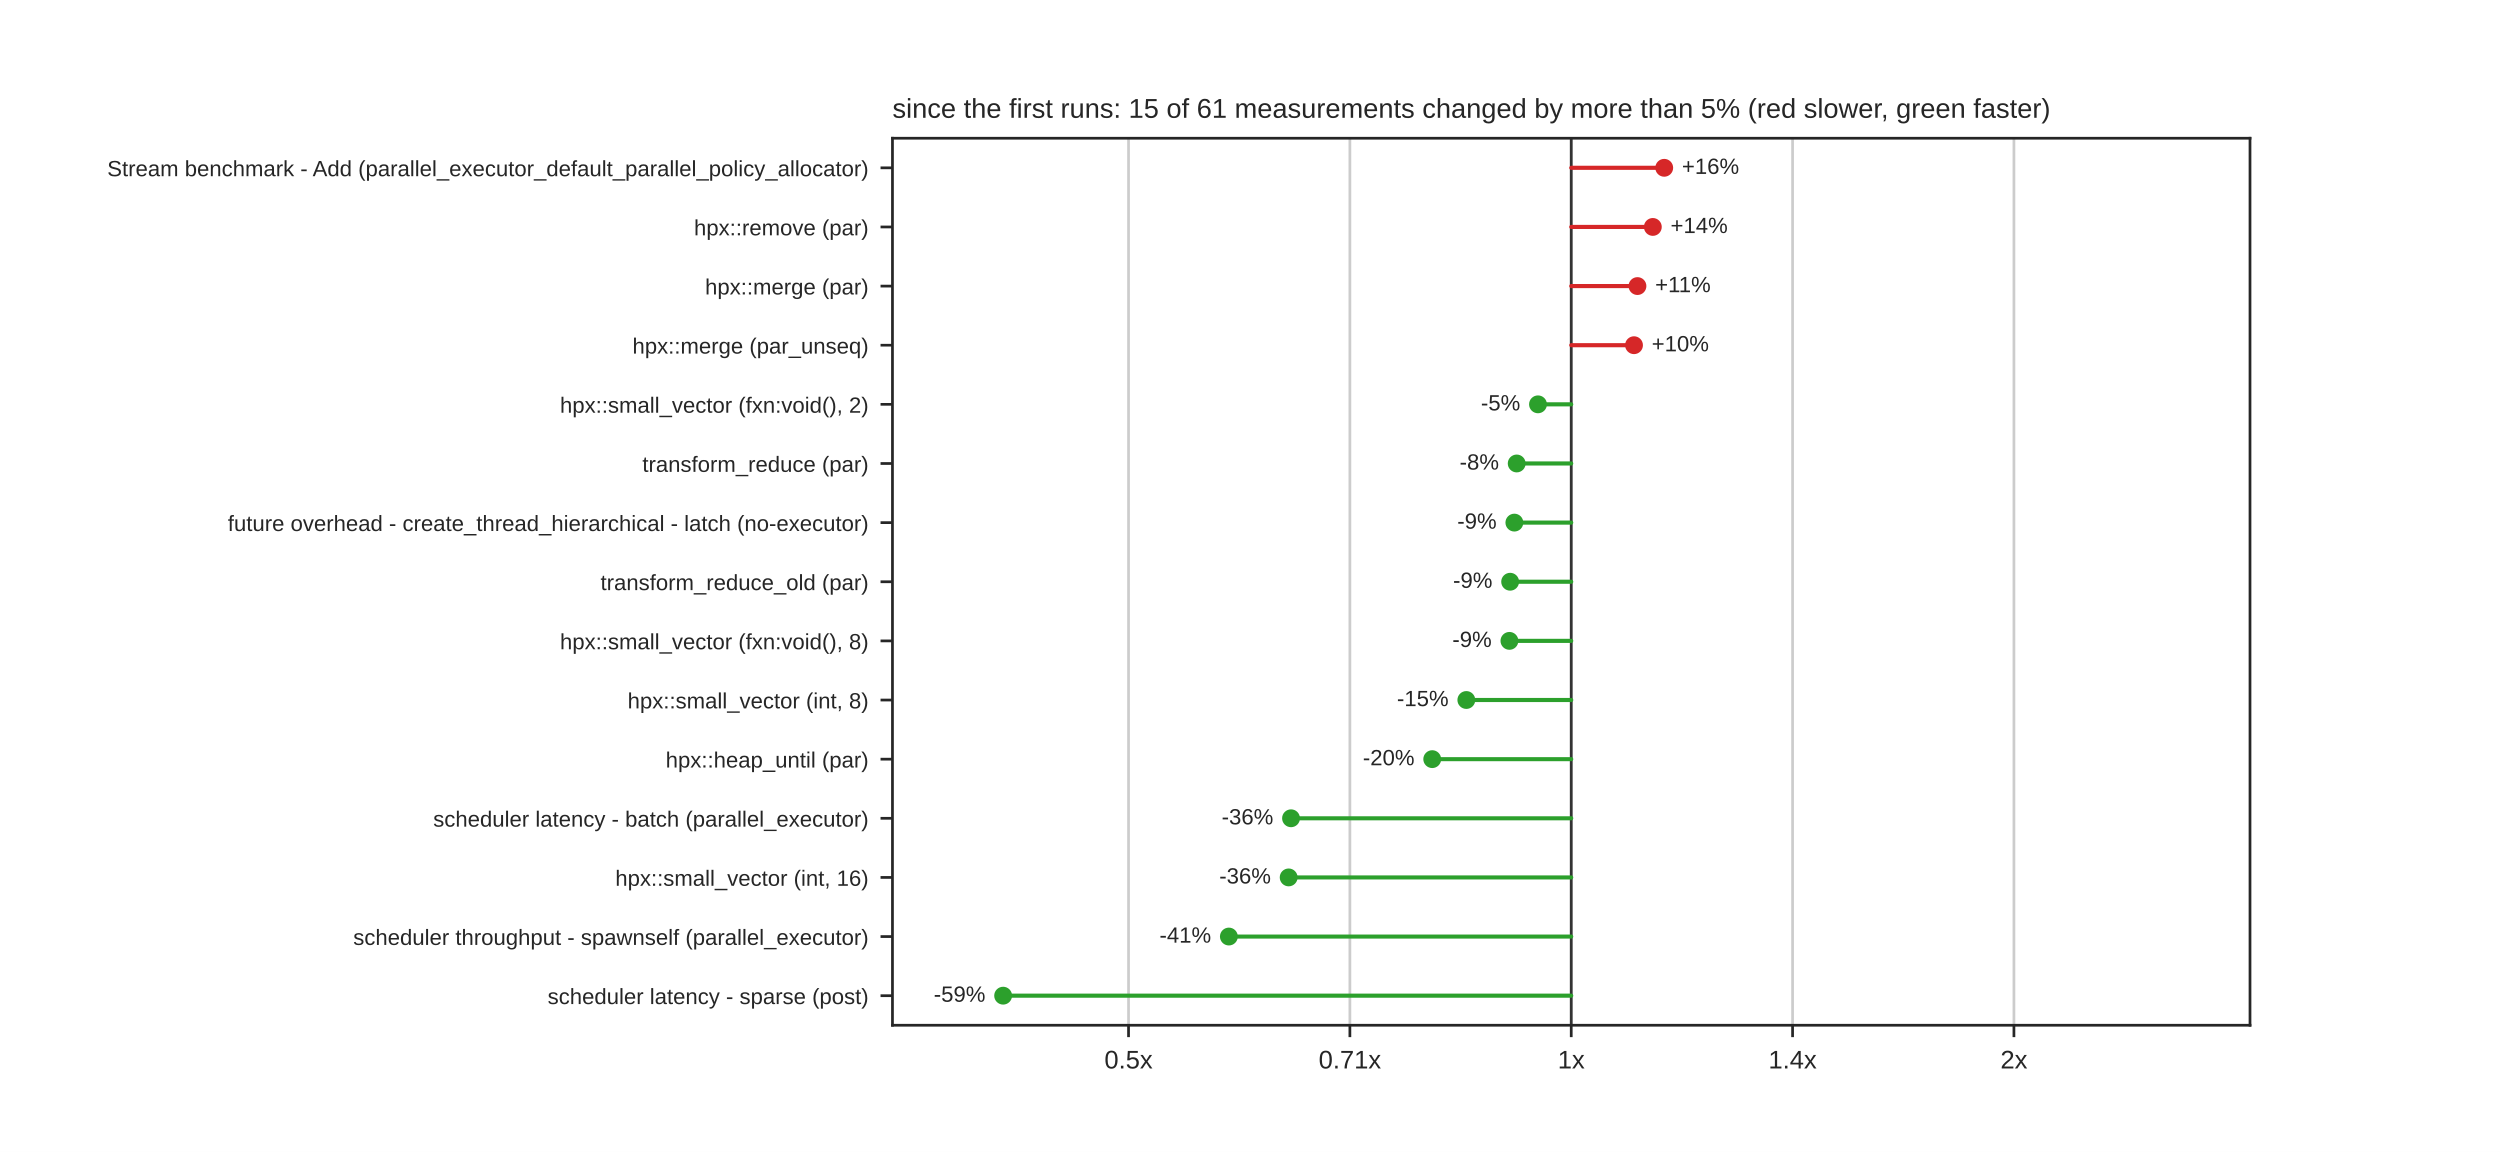
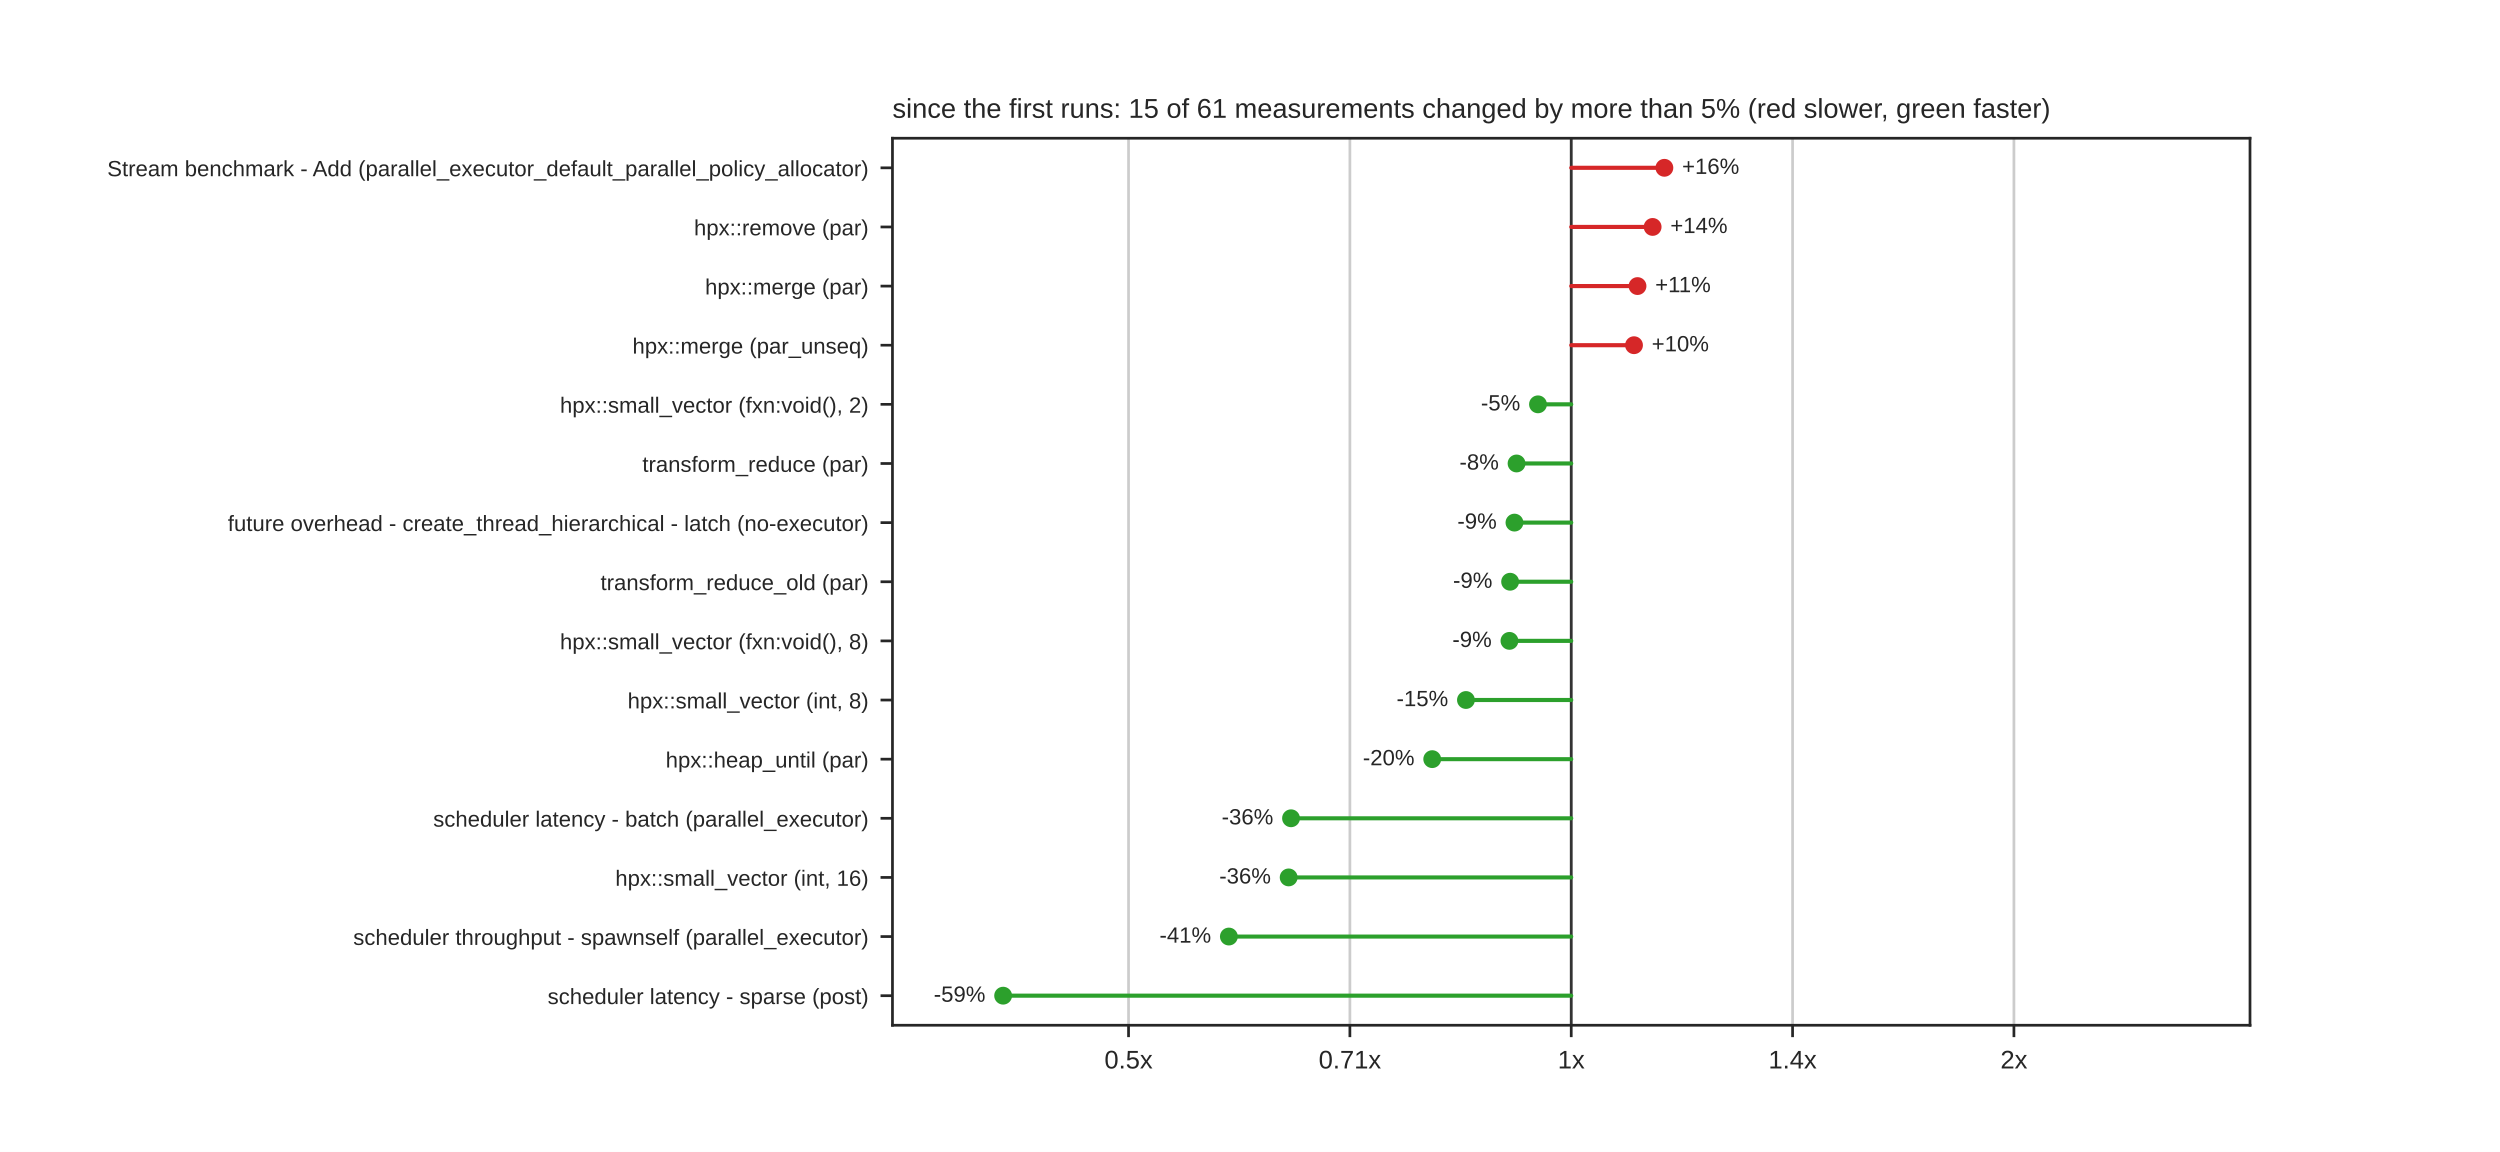
<svg xmlns="http://www.w3.org/2000/svg" xmlns:xlink="http://www.w3.org/1999/xlink" width="734.4pt" height="338.4pt" viewBox="0 0 734.4 338.4" version="1.1">
  <defs>
    <style type="text/css">*{stroke-linejoin: round; stroke-linecap: butt}</style>
  </defs>
  <g id="figure_1">
    <g id="patch_1">
      <path d="M 0 338.4  L 734.4 338.4  L 734.4 0  L 0 0  z " style="fill: #ffffff" />
    </g>
    <g id="axes_1">
      <g id="patch_2">
        <path d="M 262.17 301.176  L 660.96 301.176  L 660.96 40.608  L 262.17 40.608  z " style="fill: #ffffff" />
      </g>
      <g id="matplotlib.axis_1">
        <g id="xtick_1">
          <g id="line2d_1">
-             <path d="M 331.519 301.176  L 331.519 40.608  " clip-path="url(#p0ff3ee7378)" style="fill: none; stroke: #cccccc; stroke-width: 0.8; stroke-linecap: round" />
+             <path d="M 331.52 301.176  L 331.52 40.608  " clip-path="url(#p0ff3ee7378)" style="fill: none; stroke: #cccccc; stroke-width: 0.8; stroke-linecap: round" />
          </g>
          <g id="line2d_2">
            <defs>
              <path id="mdfc5214045" d="M 0 0  L 0 3.5  " style="stroke: #262626; stroke-width: 0.8" />
            </defs>
            <g>
-               <use xlink:href="#mdfc5214045" x="331.519" y="301.176" style="fill: #262626; stroke: #262626; stroke-width: 0.8" />
+               <use xlink:href="#mdfc5214045" x="331.52" y="301.176" style="fill: #262626; stroke: #262626; stroke-width: 0.8" />
            </g>
          </g>
          <g id="text_1">
-             <text style="fill: #262626; font: 7.5px 'Arial', 'DejaVu Sans', 'Liberation Sans', 'Bitstream Vera Sans', sans-serif; text-anchor: middle" x="331.519" y="313.875" transform="rotate(-0 331.5191 313.8748)">0.5x</text>
+             <text style="fill: #262626; font: 7.5px 'Arial', 'DejaVu Sans', 'Liberation Sans', 'Bitstream Vera Sans', sans-serif; text-anchor: middle" x="331.52" y="313.875" transform="rotate(-0 331.52 313.8748)">0.5x</text>
          </g>
        </g>
        <g id="xtick_2">
          <g id="line2d_3">
-             <path d="M 396.542 301.176  L 396.542 40.608  " clip-path="url(#p0ff3ee7378)" style="fill: none; stroke: #cccccc; stroke-width: 0.8; stroke-linecap: round" />
+             <path d="M 396.543 301.176  L 396.543 40.608  " clip-path="url(#p0ff3ee7378)" style="fill: none; stroke: #cccccc; stroke-width: 0.8; stroke-linecap: round" />
          </g>
          <g id="line2d_4">
            <g>
-               <use xlink:href="#mdfc5214045" x="396.542" y="301.176" style="fill: #262626; stroke: #262626; stroke-width: 0.8" />
+               <use xlink:href="#mdfc5214045" x="396.543" y="301.176" style="fill: #262626; stroke: #262626; stroke-width: 0.8" />
            </g>
          </g>
          <g id="text_2">
-             <text style="fill: #262626; font: 7.5px 'Arial', 'DejaVu Sans', 'Liberation Sans', 'Bitstream Vera Sans', sans-serif; text-anchor: middle" x="396.542" y="313.875" transform="rotate(-0 396.542 313.8748)">0.71x</text>
+             <text style="fill: #262626; font: 7.5px 'Arial', 'DejaVu Sans', 'Liberation Sans', 'Bitstream Vera Sans', sans-serif; text-anchor: middle" x="396.543" y="313.875" transform="rotate(-0 396.5425 313.8748)">0.71x</text>
          </g>
        </g>
        <g id="xtick_3">
          <g id="line2d_5">
            <path d="M 461.565 301.176  L 461.565 40.608  " clip-path="url(#p0ff3ee7378)" style="fill: none; stroke: #cccccc; stroke-width: 0.8; stroke-linecap: round" />
          </g>
          <g id="line2d_6">
            <g>
              <use xlink:href="#mdfc5214045" x="461.565" y="301.176" style="fill: #262626; stroke: #262626; stroke-width: 0.8" />
            </g>
          </g>
          <g id="text_3">
            <text style="fill: #262626; font: 7.5px 'Arial', 'DejaVu Sans', 'Liberation Sans', 'Bitstream Vera Sans', sans-serif; text-anchor: middle" x="461.565" y="313.875" transform="rotate(-0 461.565 313.8748)">1x</text>
          </g>
        </g>
        <g id="xtick_4">
          <g id="line2d_7">
-             <path d="M 526.588 301.176  L 526.588 40.608  " clip-path="url(#p0ff3ee7378)" style="fill: none; stroke: #cccccc; stroke-width: 0.8; stroke-linecap: round" />
+             <path d="M 526.587 301.176  L 526.587 40.608  " clip-path="url(#p0ff3ee7378)" style="fill: none; stroke: #cccccc; stroke-width: 0.8; stroke-linecap: round" />
          </g>
          <g id="line2d_8">
            <g>
-               <use xlink:href="#mdfc5214045" x="526.588" y="301.176" style="fill: #262626; stroke: #262626; stroke-width: 0.8" />
+               <use xlink:href="#mdfc5214045" x="526.587" y="301.176" style="fill: #262626; stroke: #262626; stroke-width: 0.8" />
            </g>
          </g>
          <g id="text_4">
-             <text style="fill: #262626; font: 7.5px 'Arial', 'DejaVu Sans', 'Liberation Sans', 'Bitstream Vera Sans', sans-serif; text-anchor: middle" x="526.588" y="313.875" transform="rotate(-0 526.588 313.8748)">1.4x</text>
+             <text style="fill: #262626; font: 7.5px 'Arial', 'DejaVu Sans', 'Liberation Sans', 'Bitstream Vera Sans', sans-serif; text-anchor: middle" x="526.587" y="313.875" transform="rotate(-0 526.5875 313.8748)">1.4x</text>
          </g>
        </g>
        <g id="xtick_5">
          <g id="line2d_9">
-             <path d="M 591.611 301.176  L 591.611 40.608  " clip-path="url(#p0ff3ee7378)" style="fill: none; stroke: #cccccc; stroke-width: 0.8; stroke-linecap: round" />
+             <path d="M 591.61 301.176  L 591.61 40.608  " clip-path="url(#p0ff3ee7378)" style="fill: none; stroke: #cccccc; stroke-width: 0.8; stroke-linecap: round" />
          </g>
          <g id="line2d_10">
            <g>
-               <use xlink:href="#mdfc5214045" x="591.611" y="301.176" style="fill: #262626; stroke: #262626; stroke-width: 0.8" />
+               <use xlink:href="#mdfc5214045" x="591.61" y="301.176" style="fill: #262626; stroke: #262626; stroke-width: 0.8" />
            </g>
          </g>
          <g id="text_5">
-             <text style="fill: #262626; font: 7.5px 'Arial', 'DejaVu Sans', 'Liberation Sans', 'Bitstream Vera Sans', sans-serif; text-anchor: middle" x="591.611" y="313.875" transform="rotate(-0 591.6109 313.8748)">2x</text>
+             <text style="fill: #262626; font: 7.5px 'Arial', 'DejaVu Sans', 'Liberation Sans', 'Bitstream Vera Sans', sans-serif; text-anchor: middle" x="591.61" y="313.875" transform="rotate(-0 591.61 313.8748)">2x</text>
          </g>
        </g>
      </g>
      <g id="matplotlib.axis_2">
        <g id="ytick_1">
          <g id="line2d_11">
            <defs>
              <path id="m414165cd4d" d="M 0 0  L -3.5 0  " style="stroke: #262626; stroke-width: 0.8" />
            </defs>
            <g>
              <use xlink:href="#m414165cd4d" x="262.17" y="49.294" style="fill: #262626; stroke: #262626; stroke-width: 0.8" />
            </g>
          </g>
          <g id="text_6">
            <text style="fill: #262626; font: 6.5px 'Arial', 'DejaVu Sans', 'Liberation Sans', 'Bitstream Vera Sans', sans-serif; text-anchor: end" x="255.17" y="51.763" transform="rotate(-0 255.17 51.76309)">Stream benchmark - Add (parallel_executor_default_parallel_policy_allocator)</text>
          </g>
        </g>
        <g id="ytick_2">
          <g id="line2d_12">
            <g>
              <use xlink:href="#m414165cd4d" x="262.17" y="66.665" style="fill: #262626; stroke: #262626; stroke-width: 0.8" />
            </g>
          </g>
          <g id="text_7">
            <text style="fill: #262626; font: 6.5px 'Arial', 'DejaVu Sans', 'Liberation Sans', 'Bitstream Vera Sans', sans-serif; text-anchor: end" x="255.17" y="69.134" transform="rotate(-0 255.17 69.13429)">hpx::remove (par)</text>
          </g>
        </g>
        <g id="ytick_3">
          <g id="line2d_13">
            <g>
              <use xlink:href="#m414165cd4d" x="262.17" y="84.036" style="fill: #262626; stroke: #262626; stroke-width: 0.8" />
            </g>
          </g>
          <g id="text_8">
            <text style="fill: #262626; font: 6.5px 'Arial', 'DejaVu Sans', 'Liberation Sans', 'Bitstream Vera Sans', sans-serif; text-anchor: end" x="255.17" y="86.505" transform="rotate(-0 255.17 86.50549)">hpx::merge (par)</text>
          </g>
        </g>
        <g id="ytick_4">
          <g id="line2d_14">
            <g>
              <use xlink:href="#m414165cd4d" x="262.17" y="101.407" style="fill: #262626; stroke: #262626; stroke-width: 0.8" />
            </g>
          </g>
          <g id="text_9">
            <text style="fill: #262626; font: 6.5px 'Arial', 'DejaVu Sans', 'Liberation Sans', 'Bitstream Vera Sans', sans-serif; text-anchor: end" x="255.17" y="103.877" transform="rotate(-0 255.17 103.8767)">hpx::merge (par_unseq)</text>
          </g>
        </g>
        <g id="ytick_5">
          <g id="line2d_15">
            <g>
              <use xlink:href="#m414165cd4d" x="262.17" y="118.778" style="fill: #262626; stroke: #262626; stroke-width: 0.8" />
            </g>
          </g>
          <g id="text_10">
            <text style="fill: #262626; font: 6.5px 'Arial', 'DejaVu Sans', 'Liberation Sans', 'Bitstream Vera Sans', sans-serif; text-anchor: end" x="255.17" y="121.248" transform="rotate(-0 255.17 121.2479)">hpx::small_vector (fxn:void(), 2)</text>
          </g>
        </g>
        <g id="ytick_6">
          <g id="line2d_16">
            <g>
              <use xlink:href="#m414165cd4d" x="262.17" y="136.15" style="fill: #262626; stroke: #262626; stroke-width: 0.8" />
            </g>
          </g>
          <g id="text_11">
            <text style="fill: #262626; font: 6.5px 'Arial', 'DejaVu Sans', 'Liberation Sans', 'Bitstream Vera Sans', sans-serif; text-anchor: end" x="255.17" y="138.619" transform="rotate(-0 255.17 138.6191)">transform_reduce (par)</text>
          </g>
        </g>
        <g id="ytick_7">
          <g id="line2d_17">
            <g>
              <use xlink:href="#m414165cd4d" x="262.17" y="153.521" style="fill: #262626; stroke: #262626; stroke-width: 0.8" />
            </g>
          </g>
          <g id="text_12">
            <text style="fill: #262626; font: 6.5px 'Arial', 'DejaVu Sans', 'Liberation Sans', 'Bitstream Vera Sans', sans-serif; text-anchor: end" x="255.17" y="155.99" transform="rotate(-0 255.17 155.9903)">future overhead - create_thread_hierarchical - latch (no-executor)</text>
          </g>
        </g>
        <g id="ytick_8">
          <g id="line2d_18">
            <g>
              <use xlink:href="#m414165cd4d" x="262.17" y="170.892" style="fill: #262626; stroke: #262626; stroke-width: 0.8" />
            </g>
          </g>
          <g id="text_13">
            <text style="fill: #262626; font: 6.5px 'Arial', 'DejaVu Sans', 'Liberation Sans', 'Bitstream Vera Sans', sans-serif; text-anchor: end" x="255.17" y="173.361" transform="rotate(-0 255.17 173.3615)">transform_reduce_old (par)</text>
          </g>
        </g>
        <g id="ytick_9">
          <g id="line2d_19">
            <g>
              <use xlink:href="#m414165cd4d" x="262.17" y="188.263" style="fill: #262626; stroke: #262626; stroke-width: 0.8" />
            </g>
          </g>
          <g id="text_14">
            <text style="fill: #262626; font: 6.5px 'Arial', 'DejaVu Sans', 'Liberation Sans', 'Bitstream Vera Sans', sans-serif; text-anchor: end" x="255.17" y="190.733" transform="rotate(-0 255.17 190.7327)">hpx::small_vector (fxn:void(), 8)</text>
          </g>
        </g>
        <g id="ytick_10">
          <g id="line2d_20">
            <g>
              <use xlink:href="#m414165cd4d" x="262.17" y="205.634" style="fill: #262626; stroke: #262626; stroke-width: 0.8" />
            </g>
          </g>
          <g id="text_15">
            <text style="fill: #262626; font: 6.5px 'Arial', 'DejaVu Sans', 'Liberation Sans', 'Bitstream Vera Sans', sans-serif; text-anchor: end" x="255.17" y="208.104" transform="rotate(-0 255.17 208.1039)">hpx::small_vector (int, 8)</text>
          </g>
        </g>
        <g id="ytick_11">
          <g id="line2d_21">
            <g>
              <use xlink:href="#m414165cd4d" x="262.17" y="223.006" style="fill: #262626; stroke: #262626; stroke-width: 0.8" />
            </g>
          </g>
          <g id="text_16">
            <text style="fill: #262626; font: 6.5px 'Arial', 'DejaVu Sans', 'Liberation Sans', 'Bitstream Vera Sans', sans-serif; text-anchor: end" x="255.17" y="225.475" transform="rotate(-0 255.17 225.4751)">hpx::heap_until (par)</text>
          </g>
        </g>
        <g id="ytick_12">
          <g id="line2d_22">
            <g>
              <use xlink:href="#m414165cd4d" x="262.17" y="240.377" style="fill: #262626; stroke: #262626; stroke-width: 0.8" />
            </g>
          </g>
          <g id="text_17">
            <text style="fill: #262626; font: 6.5px 'Arial', 'DejaVu Sans', 'Liberation Sans', 'Bitstream Vera Sans', sans-serif; text-anchor: end" x="255.17" y="242.846" transform="rotate(-0 255.17 242.8463)">scheduler latency - batch (parallel_executor)</text>
          </g>
        </g>
        <g id="ytick_13">
          <g id="line2d_23">
            <g>
              <use xlink:href="#m414165cd4d" x="262.17" y="257.748" style="fill: #262626; stroke: #262626; stroke-width: 0.8" />
            </g>
          </g>
          <g id="text_18">
            <text style="fill: #262626; font: 6.5px 'Arial', 'DejaVu Sans', 'Liberation Sans', 'Bitstream Vera Sans', sans-serif; text-anchor: end" x="255.17" y="260.217" transform="rotate(-0 255.17 260.2175)">hpx::small_vector (int, 16)</text>
          </g>
        </g>
        <g id="ytick_14">
          <g id="line2d_24">
            <g>
              <use xlink:href="#m414165cd4d" x="262.17" y="275.119" style="fill: #262626; stroke: #262626; stroke-width: 0.8" />
            </g>
          </g>
          <g id="text_19">
            <text style="fill: #262626; font: 6.5px 'Arial', 'DejaVu Sans', 'Liberation Sans', 'Bitstream Vera Sans', sans-serif; text-anchor: end" x="255.17" y="277.589" transform="rotate(-0 255.17 277.5887)">scheduler throughput - spawnself (parallel_executor)</text>
          </g>
        </g>
        <g id="ytick_15">
          <g id="line2d_25">
            <g>
              <use xlink:href="#m414165cd4d" x="262.17" y="292.49" style="fill: #262626; stroke: #262626; stroke-width: 0.8" />
            </g>
          </g>
          <g id="text_20">
            <text style="fill: #262626; font: 6.5px 'Arial', 'DejaVu Sans', 'Liberation Sans', 'Bitstream Vera Sans', sans-serif; text-anchor: end" x="255.17" y="294.96" transform="rotate(-0 255.17 294.9599)">scheduler latency - sparse (post)</text>
          </g>
        </g>
      </g>
      <g id="line2d_26">
        <path d="M 461.565 301.176  L 461.565 40.608  " clip-path="url(#p0ff3ee7378)" style="fill: none; stroke: #333333; stroke-width: 0.8; stroke-linecap: round" />
      </g>
      <g id="line2d_27">
-         <path d="M 461.565 49.294  L 488.882 49.294  " clip-path="url(#p0ff3ee7378)" style="fill: none; stroke: #d62728; stroke-width: 1.2; stroke-linecap: round" />
+         <path d="M 461.565 49.294  L 488.929 49.294  " clip-path="url(#p0ff3ee7378)" style="fill: none; stroke: #d62728; stroke-width: 1.2; stroke-linecap: round" />
      </g>
      <g id="line2d_28">
-         <path d="M 461.565 66.665  L 485.535 66.665  " clip-path="url(#p0ff3ee7378)" style="fill: none; stroke: #d62728; stroke-width: 1.2; stroke-linecap: round" />
+         <path d="M 461.565 66.665  L 485.476 66.665  " clip-path="url(#p0ff3ee7378)" style="fill: none; stroke: #d62728; stroke-width: 1.2; stroke-linecap: round" />
      </g>
      <g id="line2d_29">
-         <path d="M 461.565 84.036  L 481.018 84.036  " clip-path="url(#p0ff3ee7378)" style="fill: none; stroke: #d62728; stroke-width: 1.2; stroke-linecap: round" />
+         <path d="M 461.565 84.036  L 481.034 84.036  " clip-path="url(#p0ff3ee7378)" style="fill: none; stroke: #d62728; stroke-width: 1.2; stroke-linecap: round" />
      </g>
      <g id="line2d_30">
-         <path d="M 461.565 101.407  L 480.008 101.407  " clip-path="url(#p0ff3ee7378)" style="fill: none; stroke: #d62728; stroke-width: 1.2; stroke-linecap: round" />
+         <path d="M 461.565 101.407  L 480.007 101.407  " clip-path="url(#p0ff3ee7378)" style="fill: none; stroke: #d62728; stroke-width: 1.2; stroke-linecap: round" />
      </g>
      <g id="line2d_31">
        <path d="M 461.565 118.778  L 451.8 118.778  " clip-path="url(#p0ff3ee7378)" style="fill: none; stroke: #2ca02c; stroke-width: 1.2; stroke-linecap: round" />
      </g>
      <g id="line2d_32">
-         <path d="M 461.565 136.15  L 445.545 136.15  " clip-path="url(#p0ff3ee7378)" style="fill: none; stroke: #2ca02c; stroke-width: 1.2; stroke-linecap: round" />
+         <path d="M 461.565 136.15  L 445.503 136.15  " clip-path="url(#p0ff3ee7378)" style="fill: none; stroke: #2ca02c; stroke-width: 1.2; stroke-linecap: round" />
      </g>
      <g id="line2d_33">
-         <path d="M 461.565 153.521  L 444.861 153.521  " clip-path="url(#p0ff3ee7378)" style="fill: none; stroke: #2ca02c; stroke-width: 1.2; stroke-linecap: round" />
+         <path d="M 461.565 153.521  L 444.889 153.521  " clip-path="url(#p0ff3ee7378)" style="fill: none; stroke: #2ca02c; stroke-width: 1.2; stroke-linecap: round" />
      </g>
      <g id="line2d_34">
-         <path d="M 461.565 170.892  L 443.62 170.892  " clip-path="url(#p0ff3ee7378)" style="fill: none; stroke: #2ca02c; stroke-width: 1.2; stroke-linecap: round" />
+         <path d="M 461.565 170.892  L 443.613 170.892  " clip-path="url(#p0ff3ee7378)" style="fill: none; stroke: #2ca02c; stroke-width: 1.2; stroke-linecap: round" />
      </g>
      <g id="line2d_35">
-         <path d="M 461.565 188.263  L 443.409 188.263  " clip-path="url(#p0ff3ee7378)" style="fill: none; stroke: #2ca02c; stroke-width: 1.2; stroke-linecap: round" />
+         <path d="M 461.565 188.263  L 443.416 188.263  " clip-path="url(#p0ff3ee7378)" style="fill: none; stroke: #2ca02c; stroke-width: 1.2; stroke-linecap: round" />
      </g>
      <g id="line2d_36">
-         <path d="M 461.565 205.634  L 430.752 205.634  " clip-path="url(#p0ff3ee7378)" style="fill: none; stroke: #2ca02c; stroke-width: 1.2; stroke-linecap: round" />
+         <path d="M 461.565 205.634  L 430.637 205.634  " clip-path="url(#p0ff3ee7378)" style="fill: none; stroke: #2ca02c; stroke-width: 1.2; stroke-linecap: round" />
      </g>
      <g id="line2d_37">
-         <path d="M 461.565 223.006  L 420.733 223.006  " clip-path="url(#p0ff3ee7378)" style="fill: none; stroke: #2ca02c; stroke-width: 1.2; stroke-linecap: round" />
+         <path d="M 461.565 223.006  L 420.731 223.006  " clip-path="url(#p0ff3ee7378)" style="fill: none; stroke: #2ca02c; stroke-width: 1.2; stroke-linecap: round" />
      </g>
      <g id="line2d_38">
        <path d="M 461.565 240.377  L 379.254 240.377  " clip-path="url(#p0ff3ee7378)" style="fill: none; stroke: #2ca02c; stroke-width: 1.2; stroke-linecap: round" />
      </g>
      <g id="line2d_39">
        <path d="M 461.565 257.748  L 378.558 257.748  " clip-path="url(#p0ff3ee7378)" style="fill: none; stroke: #2ca02c; stroke-width: 1.2; stroke-linecap: round" />
      </g>
      <g id="line2d_40">
-         <path d="M 461.565 275.119  L 360.994 275.119  " clip-path="url(#p0ff3ee7378)" style="fill: none; stroke: #2ca02c; stroke-width: 1.2; stroke-linecap: round" />
+         <path d="M 461.565 275.119  L 360.995 275.119  " clip-path="url(#p0ff3ee7378)" style="fill: none; stroke: #2ca02c; stroke-width: 1.2; stroke-linecap: round" />
      </g>
      <g id="line2d_41">
        <path d="M 461.565 292.49  L 294.681 292.49  " clip-path="url(#p0ff3ee7378)" style="fill: none; stroke: #2ca02c; stroke-width: 1.2; stroke-linecap: round" />
      </g>
      <g id="patch_3">
        <path d="M 262.17 301.176  L 262.17 40.608  " style="fill: none; stroke: #262626; stroke-width: 0.8; stroke-linejoin: miter; stroke-linecap: square" />
      </g>
      <g id="patch_4">
        <path d="M 660.96 301.176  L 660.96 40.608  " style="fill: none; stroke: #262626; stroke-width: 0.8; stroke-linejoin: miter; stroke-linecap: square" />
      </g>
      <g id="patch_5">
        <path d="M 262.17 301.176  L 660.96 301.176  " style="fill: none; stroke: #262626; stroke-width: 0.8; stroke-linejoin: miter; stroke-linecap: square" />
      </g>
      <g id="patch_6">
        <path d="M 262.17 40.608  L 660.96 40.608  " style="fill: none; stroke: #262626; stroke-width: 0.8; stroke-linejoin: miter; stroke-linecap: square" />
      </g>
      <g id="PathCollection_1">
        <defs>
          <path id="m8968767a60" d="M 0 2.121  C 0.563 2.121 1.102 1.898 1.5 1.5  C 1.898 1.102 2.121 0.563 2.121 0  C 2.121 -0.563 1.898 -1.102 1.5 -1.5  C 1.102 -1.898 0.563 -2.121 0 -2.121  C -0.563 -2.121 -1.102 -1.898 -1.5 -1.5  C -1.898 -1.102 -2.121 -0.563 -2.121 0  C -2.121 0.563 -1.898 1.102 -1.5 1.5  C -1.102 1.898 -0.563 2.121 0 2.121  z " style="stroke: #d62728" />
        </defs>
        <g clip-path="url(#p0ff3ee7378)">
-           <use xlink:href="#m8968767a60" x="488.882" y="49.294" style="fill: #d62728; stroke: #d62728" />
+           <use xlink:href="#m8968767a60" x="488.929" y="49.294" style="fill: #d62728; stroke: #d62728" />
        </g>
      </g>
      <g id="text_21">
-         <text style="fill: #262626; font: 6.5px 'Arial', 'DejaVu Sans', 'Liberation Sans', 'Bitstream Vera Sans', sans-serif; text-anchor: start" x="494.084" y="51.087" transform="rotate(-0 494.0839 51.08719)">+16%</text>
+         <text style="fill: #262626; font: 6.5px 'Arial', 'DejaVu Sans', 'Liberation Sans', 'Bitstream Vera Sans', sans-serif; text-anchor: start" x="494.131" y="51.087" transform="rotate(-0 494.1312 51.08719)">+16%</text>
      </g>
      <g id="PathCollection_2">
        <g clip-path="url(#p0ff3ee7378)">
-           <use xlink:href="#m8968767a60" x="485.535" y="66.665" style="fill: #d62728; stroke: #d62728" />
+           <use xlink:href="#m8968767a60" x="485.476" y="66.665" style="fill: #d62728; stroke: #d62728" />
        </g>
      </g>
      <g id="text_22">
-         <text style="fill: #262626; font: 6.5px 'Arial', 'DejaVu Sans', 'Liberation Sans', 'Bitstream Vera Sans', sans-serif; text-anchor: start" x="490.737" y="68.458" transform="rotate(-0 490.7367 68.45839)">+14%</text>
+         <text style="fill: #262626; font: 6.5px 'Arial', 'DejaVu Sans', 'Liberation Sans', 'Bitstream Vera Sans', sans-serif; text-anchor: start" x="490.678" y="68.458" transform="rotate(-0 490.6776 68.45839)">+14%</text>
      </g>
      <g id="PathCollection_3">
        <g clip-path="url(#p0ff3ee7378)">
-           <use xlink:href="#m8968767a60" x="481.018" y="84.036" style="fill: #d62728; stroke: #d62728" />
+           <use xlink:href="#m8968767a60" x="481.034" y="84.036" style="fill: #d62728; stroke: #d62728" />
        </g>
      </g>
      <g id="text_23">
-         <text style="fill: #262626; font: 6.5px 'Arial', 'DejaVu Sans', 'Liberation Sans', 'Bitstream Vera Sans', sans-serif; text-anchor: start" x="486.22" y="85.83" transform="rotate(-0 486.2196 85.82959)">+11%</text>
+         <text style="fill: #262626; font: 6.5px 'Arial', 'DejaVu Sans', 'Liberation Sans', 'Bitstream Vera Sans', sans-serif; text-anchor: start" x="486.236" y="85.83" transform="rotate(-0 486.2363 85.82959)">+11%</text>
      </g>
      <g id="PathCollection_4">
        <g clip-path="url(#p0ff3ee7378)">
-           <use xlink:href="#m8968767a60" x="480.008" y="101.407" style="fill: #d62728; stroke: #d62728" />
+           <use xlink:href="#m8968767a60" x="480.007" y="101.407" style="fill: #d62728; stroke: #d62728" />
        </g>
      </g>
      <g id="text_24">
-         <text style="fill: #262626; font: 6.5px 'Arial', 'DejaVu Sans', 'Liberation Sans', 'Bitstream Vera Sans', sans-serif; text-anchor: start" x="485.209" y="103.201" transform="rotate(-0 485.2094 103.2008)">+10%</text>
+         <text style="fill: #262626; font: 6.5px 'Arial', 'DejaVu Sans', 'Liberation Sans', 'Bitstream Vera Sans', sans-serif; text-anchor: start" x="485.209" y="103.201" transform="rotate(-0 485.2093 103.2008)">+10%</text>
      </g>
      <g id="PathCollection_5">
        <defs>
          <path id="m7978cd0e5a" d="M 0 2.121  C 0.563 2.121 1.102 1.898 1.5 1.5  C 1.898 1.102 2.121 0.563 2.121 0  C 2.121 -0.563 1.898 -1.102 1.5 -1.5  C 1.102 -1.898 0.563 -2.121 0 -2.121  C -0.563 -2.121 -1.102 -1.898 -1.5 -1.5  C -1.898 -1.102 -2.121 -0.563 -2.121 0  C -2.121 0.563 -1.898 1.102 -1.5 1.5  C -1.102 1.898 -0.563 2.121 0 2.121  z " style="stroke: #2ca02c" />
        </defs>
        <g clip-path="url(#p0ff3ee7378)">
          <use xlink:href="#m7978cd0e5a" x="451.8" y="118.778" style="fill: #2ca02c; stroke: #2ca02c" />
        </g>
      </g>
      <g id="text_25">
-         <text style="fill: #262626; font: 6.5px 'Arial', 'DejaVu Sans', 'Liberation Sans', 'Bitstream Vera Sans', sans-serif; text-anchor: end" x="446.598" y="120.572" transform="rotate(-0 446.5977 120.572)">-5%</text>
+         <text style="fill: #262626; font: 6.5px 'Arial', 'DejaVu Sans', 'Liberation Sans', 'Bitstream Vera Sans', sans-serif; text-anchor: end" x="446.598" y="120.572" transform="rotate(-0 446.5978 120.572)">-5%</text>
      </g>
      <g id="PathCollection_6">
        <g clip-path="url(#p0ff3ee7378)">
-           <use xlink:href="#m7978cd0e5a" x="445.545" y="136.15" style="fill: #2ca02c; stroke: #2ca02c" />
+           <use xlink:href="#m7978cd0e5a" x="445.503" y="136.15" style="fill: #2ca02c; stroke: #2ca02c" />
        </g>
      </g>
      <g id="text_26">
-         <text style="fill: #262626; font: 6.5px 'Arial', 'DejaVu Sans', 'Liberation Sans', 'Bitstream Vera Sans', sans-serif; text-anchor: end" x="440.343" y="137.943" transform="rotate(-0 440.3431 137.9432)">-8%</text>
+         <text style="fill: #262626; font: 6.5px 'Arial', 'DejaVu Sans', 'Liberation Sans', 'Bitstream Vera Sans', sans-serif; text-anchor: end" x="440.301" y="137.943" transform="rotate(-0 440.3013 137.9432)">-8%</text>
      </g>
      <g id="PathCollection_7">
        <g clip-path="url(#p0ff3ee7378)">
-           <use xlink:href="#m7978cd0e5a" x="444.861" y="153.521" style="fill: #2ca02c; stroke: #2ca02c" />
+           <use xlink:href="#m7978cd0e5a" x="444.889" y="153.521" style="fill: #2ca02c; stroke: #2ca02c" />
        </g>
      </g>
      <g id="text_27">
-         <text style="fill: #262626; font: 6.5px 'Arial', 'DejaVu Sans', 'Liberation Sans', 'Bitstream Vera Sans', sans-serif; text-anchor: end" x="439.659" y="155.314" transform="rotate(-0 439.6588 155.3144)">-9%</text>
+         <text style="fill: #262626; font: 6.5px 'Arial', 'DejaVu Sans', 'Liberation Sans', 'Bitstream Vera Sans', sans-serif; text-anchor: end" x="439.687" y="155.314" transform="rotate(-0 439.6872 155.3144)">-9%</text>
      </g>
      <g id="PathCollection_8">
        <g clip-path="url(#p0ff3ee7378)">
-           <use xlink:href="#m7978cd0e5a" x="443.62" y="170.892" style="fill: #2ca02c; stroke: #2ca02c" />
+           <use xlink:href="#m7978cd0e5a" x="443.613" y="170.892" style="fill: #2ca02c; stroke: #2ca02c" />
        </g>
      </g>
      <g id="text_28">
-         <text style="fill: #262626; font: 6.5px 'Arial', 'DejaVu Sans', 'Liberation Sans', 'Bitstream Vera Sans', sans-serif; text-anchor: end" x="438.418" y="172.686" transform="rotate(-0 438.4183 172.6856)">-9%</text>
+         <text style="fill: #262626; font: 6.5px 'Arial', 'DejaVu Sans', 'Liberation Sans', 'Bitstream Vera Sans', sans-serif; text-anchor: end" x="438.411" y="172.686" transform="rotate(-0 438.4107 172.6856)">-9%</text>
      </g>
      <g id="PathCollection_9">
        <g clip-path="url(#p0ff3ee7378)">
-           <use xlink:href="#m7978cd0e5a" x="443.409" y="188.263" style="fill: #2ca02c; stroke: #2ca02c" />
+           <use xlink:href="#m7978cd0e5a" x="443.416" y="188.263" style="fill: #2ca02c; stroke: #2ca02c" />
        </g>
      </g>
      <g id="text_29">
-         <text style="fill: #262626; font: 6.5px 'Arial', 'DejaVu Sans', 'Liberation Sans', 'Bitstream Vera Sans', sans-serif; text-anchor: end" x="438.207" y="190.057" transform="rotate(-0 438.2069 190.0568)">-9%</text>
+         <text style="fill: #262626; font: 6.5px 'Arial', 'DejaVu Sans', 'Liberation Sans', 'Bitstream Vera Sans', sans-serif; text-anchor: end" x="438.214" y="190.057" transform="rotate(-0 438.2144 190.0568)">-9%</text>
      </g>
      <g id="PathCollection_10">
        <g clip-path="url(#p0ff3ee7378)">
-           <use xlink:href="#m7978cd0e5a" x="430.752" y="205.634" style="fill: #2ca02c; stroke: #2ca02c" />
+           <use xlink:href="#m7978cd0e5a" x="430.637" y="205.634" style="fill: #2ca02c; stroke: #2ca02c" />
        </g>
      </g>
      <g id="text_30">
-         <text style="fill: #262626; font: 6.5px 'Arial', 'DejaVu Sans', 'Liberation Sans', 'Bitstream Vera Sans', sans-serif; text-anchor: end" x="425.551" y="207.428" transform="rotate(-0 425.5505 207.428)">-15%</text>
+         <text style="fill: #262626; font: 6.5px 'Arial', 'DejaVu Sans', 'Liberation Sans', 'Bitstream Vera Sans', sans-serif; text-anchor: end" x="425.435" y="207.428" transform="rotate(-0 425.435 207.428)">-15%</text>
      </g>
      <g id="PathCollection_11">
        <g clip-path="url(#p0ff3ee7378)">
-           <use xlink:href="#m7978cd0e5a" x="420.733" y="223.006" style="fill: #2ca02c; stroke: #2ca02c" />
+           <use xlink:href="#m7978cd0e5a" x="420.731" y="223.006" style="fill: #2ca02c; stroke: #2ca02c" />
        </g>
      </g>
      <g id="text_31">
-         <text style="fill: #262626; font: 6.5px 'Arial', 'DejaVu Sans', 'Liberation Sans', 'Bitstream Vera Sans', sans-serif; text-anchor: end" x="415.532" y="224.799" transform="rotate(-0 415.5316 224.7992)">-20%</text>
+         <text style="fill: #262626; font: 6.5px 'Arial', 'DejaVu Sans', 'Liberation Sans', 'Bitstream Vera Sans', sans-serif; text-anchor: end" x="415.529" y="224.799" transform="rotate(-0 415.529 224.7992)">-20%</text>
      </g>
      <g id="PathCollection_12">
        <g clip-path="url(#p0ff3ee7378)">
          <use xlink:href="#m7978cd0e5a" x="379.254" y="240.377" style="fill: #2ca02c; stroke: #2ca02c" />
        </g>
      </g>
      <g id="text_32">
-         <text style="fill: #262626; font: 6.5px 'Arial', 'DejaVu Sans', 'Liberation Sans', 'Bitstream Vera Sans', sans-serif; text-anchor: end" x="374.052" y="242.17" transform="rotate(-0 374.0521 242.1704)">-36%</text>
+         <text style="fill: #262626; font: 6.5px 'Arial', 'DejaVu Sans', 'Liberation Sans', 'Bitstream Vera Sans', sans-serif; text-anchor: end" x="374.053" y="242.17" transform="rotate(-0 374.0526 242.1704)">-36%</text>
      </g>
      <g id="PathCollection_13">
        <g clip-path="url(#p0ff3ee7378)">
          <use xlink:href="#m7978cd0e5a" x="378.558" y="257.748" style="fill: #2ca02c; stroke: #2ca02c" />
        </g>
      </g>
      <g id="text_33">
-         <text style="fill: #262626; font: 6.5px 'Arial', 'DejaVu Sans', 'Liberation Sans', 'Bitstream Vera Sans', sans-serif; text-anchor: end" x="373.356" y="259.542" transform="rotate(-0 373.3562 259.5416)">-36%</text>
+         <text style="fill: #262626; font: 6.5px 'Arial', 'DejaVu Sans', 'Liberation Sans', 'Bitstream Vera Sans', sans-serif; text-anchor: end" x="373.356" y="259.542" transform="rotate(-0 373.3564 259.5416)">-36%</text>
      </g>
      <g id="PathCollection_14">
        <g clip-path="url(#p0ff3ee7378)">
-           <use xlink:href="#m7978cd0e5a" x="360.994" y="275.119" style="fill: #2ca02c; stroke: #2ca02c" />
+           <use xlink:href="#m7978cd0e5a" x="360.995" y="275.119" style="fill: #2ca02c; stroke: #2ca02c" />
        </g>
      </g>
      <g id="text_34">
-         <text style="fill: #262626; font: 6.5px 'Arial', 'DejaVu Sans', 'Liberation Sans', 'Bitstream Vera Sans', sans-serif; text-anchor: end" x="355.792" y="276.913" transform="rotate(-0 355.7923 276.9128)">-41%</text>
+         <text style="fill: #262626; font: 6.5px 'Arial', 'DejaVu Sans', 'Liberation Sans', 'Bitstream Vera Sans', sans-serif; text-anchor: end" x="355.793" y="276.913" transform="rotate(-0 355.7931 276.9128)">-41%</text>
      </g>
      <g id="PathCollection_15">
        <g clip-path="url(#p0ff3ee7378)">
          <use xlink:href="#m7978cd0e5a" x="294.681" y="292.49" style="fill: #2ca02c; stroke: #2ca02c" />
        </g>
      </g>
      <g id="text_35">
-         <text style="fill: #262626; font: 6.5px 'Arial', 'DejaVu Sans', 'Liberation Sans', 'Bitstream Vera Sans', sans-serif; text-anchor: end" x="289.48" y="294.284" transform="rotate(-0 289.4796 294.284)">-59%</text>
+         <text style="fill: #262626; font: 6.5px 'Arial', 'DejaVu Sans', 'Liberation Sans', 'Bitstream Vera Sans', sans-serif; text-anchor: end" x="289.479" y="294.284" transform="rotate(-0 289.4794 294.284)">-59%</text>
      </g>
      <g id="text_36">
        <text style="fill: #262626; font: 8px 'Arial', 'DejaVu Sans', 'Liberation Sans', 'Bitstream Vera Sans', sans-serif; text-anchor: start" x="262.17" y="34.608" transform="rotate(-0 262.17 34.608)">since the first runs: 15 of 61 measurements changed by more than 5% (red slower, green faster)</text>
      </g>
    </g>
  </g>
  <defs>
    <clipPath id="p0ff3ee7378">
      <rect x="262.17" y="40.608" width="398.79" height="260.568" />
    </clipPath>
  </defs>
</svg>
